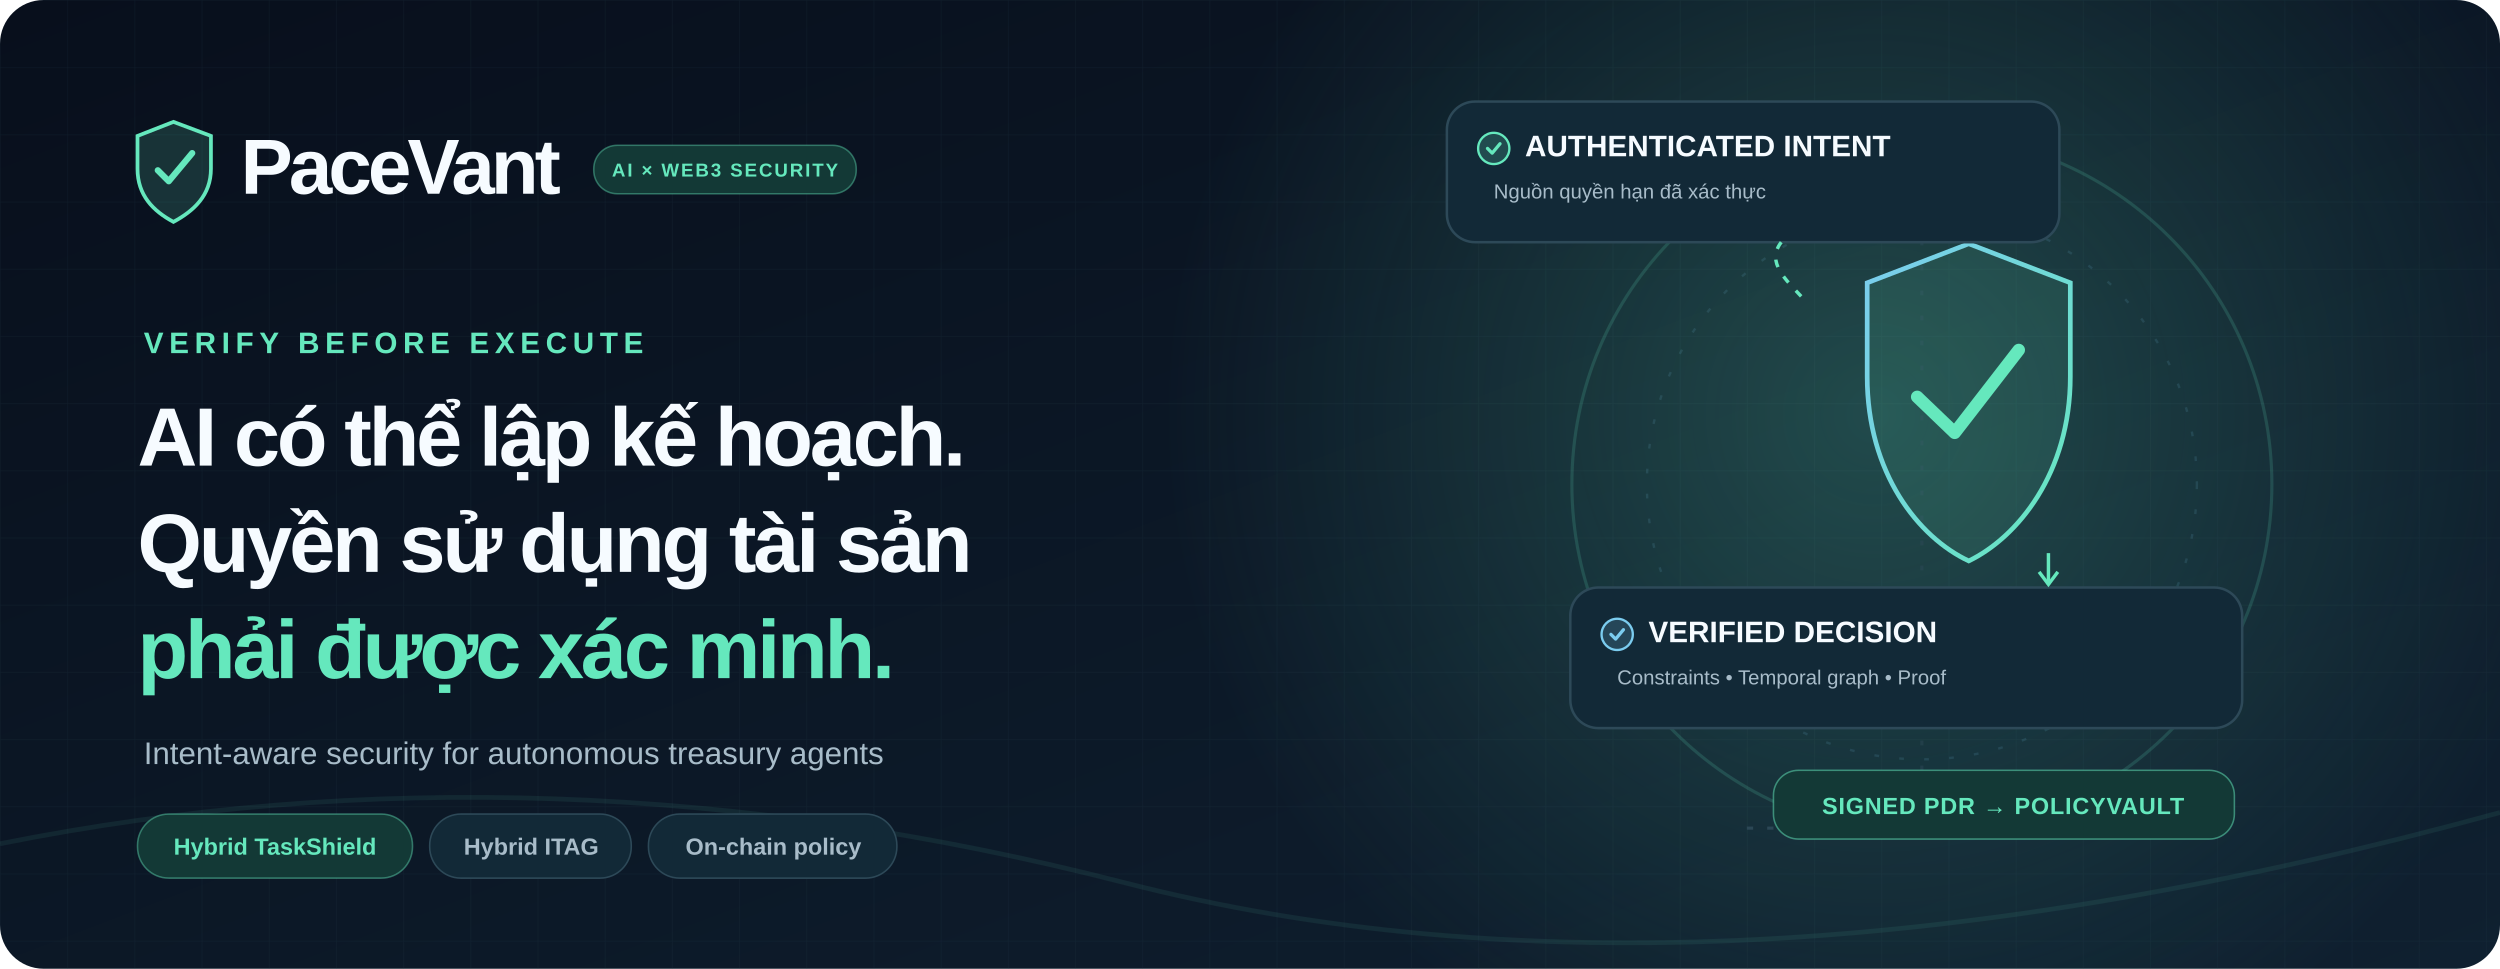
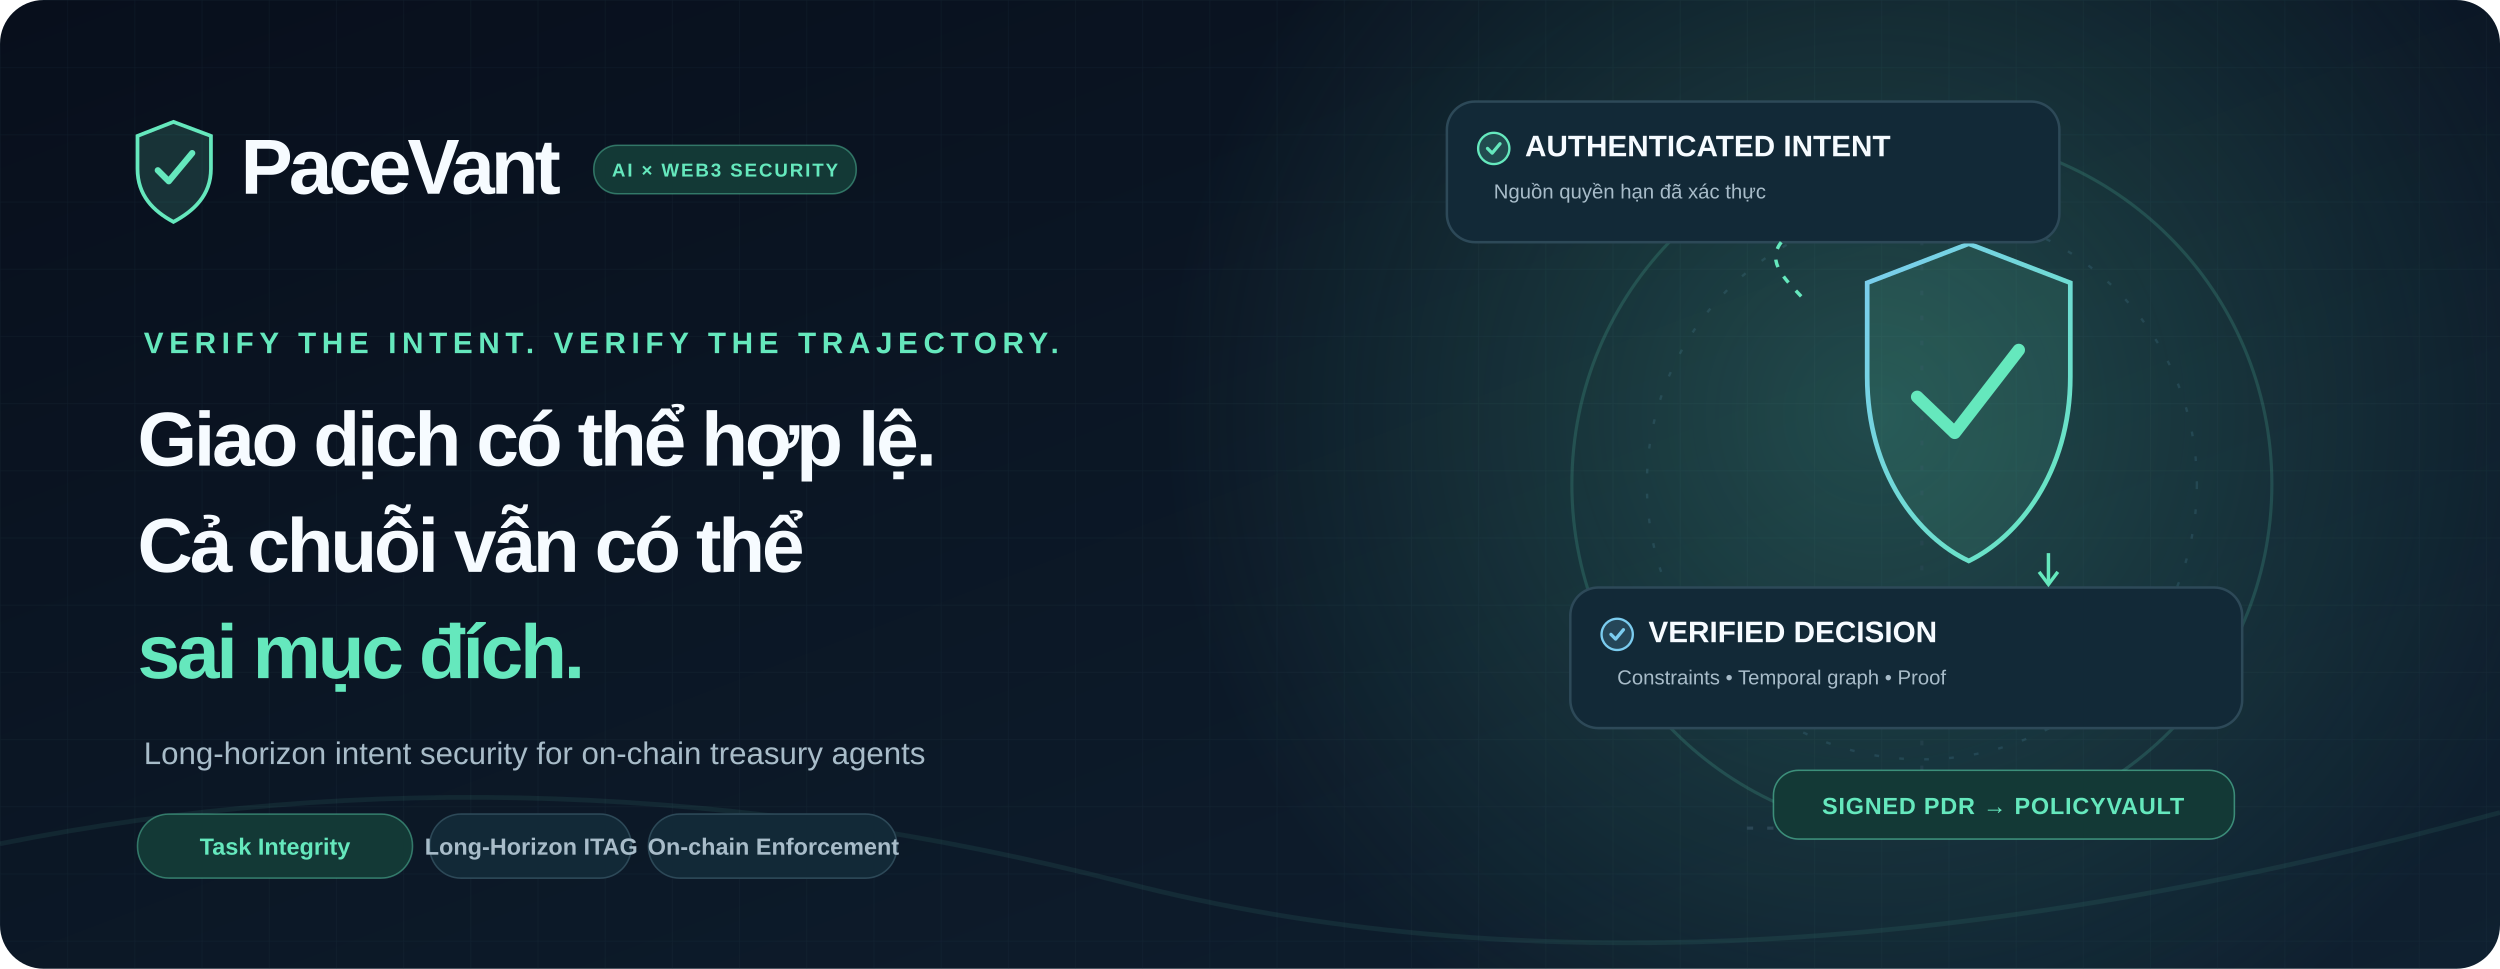
<svg xmlns="http://www.w3.org/2000/svg" viewBox="0 0 1600 620" role="img" aria-label="PaceVant: kiểm chứng ý định trước khi AI Agent được phép thực thi giao dịch">
  <defs>
    <linearGradient id="bg" x1="0" y1="0" x2="1" y2="1">
      <stop offset="0" stop-color="#080F1C" />
      <stop offset="1" stop-color="#0F2030" />
    </linearGradient>
    <radialGradient id="halo">
      <stop offset="0" stop-color="#65E8BD" stop-opacity=".24" />
      <stop offset="1" stop-color="#65E8BD" stop-opacity="0" />
    </radialGradient>
    <linearGradient id="stroke" x1="0" y1="0" x2="1" y2="1">
      <stop offset="0" stop-color="#7BCCEF" />
      <stop offset="1" stop-color="#65E8BD" />
    </linearGradient>
    <pattern id="grid" width="43" height="43" patternUnits="userSpaceOnUse">
      <path d="M43 0H0V43" fill="none" stroke="#2D4958" stroke-width=".75" opacity=".28" />
    </pattern>
  </defs>
  <rect width="1600" height="620" rx="28" fill="url(#bg)" />
  <rect width="1600" height="620" rx="28" fill="url(#grid)" opacity=".66" />
  <circle cx="1200" cy="265" r="460" fill="url(#halo)" />
  <path d="M0 540Q350 470 720 565T1600 520" fill="none" stroke="#65E8BD" stroke-opacity=".08" stroke-width="3" />
  <g transform="translate(88,78)">
    <path d="M23 0L47 9V30C47 47 36 57 23 64C10 57 0 47 0 30V9Z" fill="#65E8BD" fill-opacity=".16" stroke="#65E8BD" stroke-width="2.4" />
    <path d="M13 31l7 7 15 -18" fill="none" stroke="#65E8BD" stroke-linecap="round" stroke-linejoin="round" stroke-width="4" />
    <text x="66" y="46" font-family="Arial,Helvetica,sans-serif" font-size="50" font-weight="800" letter-spacing="-2.5" fill="#F6FBFF">PaceVant</text>
    <rect x="292" y="15" width="168" height="31" rx="15" fill="#133936" stroke="#65E8BD" stroke-opacity=".4" />
    <text x="376" y="35" text-anchor="middle" font-family="Arial,Helvetica,sans-serif" font-size="12" letter-spacing="1.2" font-weight="700" fill="#65E8BD">AI × WEB3 SECURITY</text>
  </g>
-   <text x="92" y="226" font-family="Arial,Helvetica,sans-serif" font-size="19" font-weight="700" letter-spacing="3.6" fill="#65E8BD">VERIFY BEFORE EXECUTE</text>
-   <text x="88" y="298" font-family="Arial,Helvetica,sans-serif" font-size="53" font-weight="800" letter-spacing="-2.0" fill="#F6FBFF">AI có thể lập kế hoạch.</text>
-   <text x="88" y="366" font-family="Arial,Helvetica,sans-serif" font-size="53" font-weight="800" letter-spacing="-2.0" fill="#F6FBFF">Quyền sử dụng tài sản</text>
-   <text x="88" y="434" font-family="Arial,Helvetica,sans-serif" font-size="53" font-weight="800" letter-spacing="-2.0" fill="#65E8BD">phải được xác minh.</text>
-   <text x="92" y="489" font-family="Arial,Helvetica,sans-serif" font-size="20" fill="#A8BCC9">Intent-aware security for autonomous treasury agents</text>
+   <text x="92" y="226" font-family="Arial,Helvetica,sans-serif" font-size="19" font-weight="700" letter-spacing="3.6" fill="#65E8BD">VERIFY THE INTENT. VERIFY THE TRAJECTORY.</text>
+   <text x="88" y="298" font-family="Arial,Helvetica,sans-serif" font-size="49" font-weight="800" letter-spacing="-2.0" fill="#F6FBFF">Giao dịch có thể hợp lệ.</text>
+   <text x="88" y="366" font-family="Arial,Helvetica,sans-serif" font-size="49" font-weight="800" letter-spacing="-2.0" fill="#F6FBFF">Cả chuỗi vẫn có thể</text>
+   <text x="88" y="434" font-family="Arial,Helvetica,sans-serif" font-size="49" font-weight="800" letter-spacing="-2.0" fill="#65E8BD">sai mục đích.</text>
+   <text x="92" y="489" font-family="Arial,Helvetica,sans-serif" font-size="20" fill="#A8BCC9">Long-horizon intent security for on-chain treasury agents</text>
  <rect x="88" y="521" width="176" height="41" rx="20" fill="#133936" stroke="#65E8BD" stroke-opacity=".42" />
-   <text x="176" y="547" text-anchor="middle" font-size="15" font-weight="700" font-family="Arial,Helvetica,sans-serif" fill="#65E8BD">Hybrid TaskShield</text>
+   <text x="176" y="547" text-anchor="middle" font-size="15" font-weight="700" font-family="Arial,Helvetica,sans-serif" fill="#65E8BD">Task Integrity</text>
  <rect x="275" y="521" width="129" height="41" rx="20" fill="#122937" stroke="#2D4958" />
-   <text x="340" y="547" text-anchor="middle" font-size="15" font-weight="700" font-family="Arial,Helvetica,sans-serif" fill="#A8BCC9">Hybrid ITAG</text>
+   <text x="340" y="547" text-anchor="middle" font-size="15" font-weight="700" font-family="Arial,Helvetica,sans-serif" fill="#A8BCC9">Long-Horizon ITAG</text>
  <rect x="415" y="521" width="159" height="41" rx="20" fill="#122937" stroke="#2D4958" />
-   <text x="495" y="547" text-anchor="middle" font-size="15" font-weight="700" font-family="Arial,Helvetica,sans-serif" fill="#A8BCC9">On-chain policy</text>
+   <text x="495" y="547" text-anchor="middle" font-size="15" font-weight="700" font-family="Arial,Helvetica,sans-serif" fill="#A8BCC9">On-chain Enforcement</text>
  <g opacity=".9">
    <path d="M1107 70l196 0" stroke="#2D4958" stroke-width="2" stroke-dasharray="4 9" />
    <path d="M1118 530l200 0" stroke="#2D4958" stroke-width="2" stroke-dasharray="4 9" />
    <path d="M1230 90V522" stroke="#2D4958" stroke-width="2" stroke-dasharray="3 13" opacity=".5" />
    <circle cx="1230" cy="310" r="224" fill="none" stroke="#65E8BD" stroke-opacity=".18" stroke-width="2" />
    <circle cx="1230" cy="310" r="176" fill="none" stroke="#7BCCEF" stroke-opacity=".14" stroke-width="1.5" stroke-dasharray="3 13" />
  </g>
  <path d="M1260 156l65 25v60c0 62-34 103-65 118-32-15-65-56-65-118v-60z" fill="#65E8BD" fill-opacity=".11" stroke="url(#stroke)" stroke-width="3" />
  <path d="M1227 254l24 23 41-53" fill="none" stroke="#65E8BD" stroke-width="8" stroke-linecap="round" stroke-linejoin="round" />
  <rect x="926" y="65" width="392" height="90" rx="18" fill="#122937" stroke="#2D4958" stroke-width="1.6" />
  <circle cx="956" cy="95" r="10" fill="#65E8BD" fill-opacity=".18" stroke="#65E8BD" stroke-width="1.5" />
  <path d="M952 95 l3 3 5 -6" fill="none" stroke="#65E8BD" stroke-width="2.1" stroke-linecap="round" stroke-linejoin="round" />
  <text x="976" y="100" font-family="Arial,Helvetica,sans-serif" font-size="19" font-weight="700" fill="#F6FBFF">AUTHENTICATED INTENT</text>
  <text x="956" y="127" font-family="Arial,Helvetica,sans-serif" font-size="13" fill="#A8BCC9">Nguồn quyền hạn đã xác thực</text>
  <rect x="1005" y="376" width="430" height="90" rx="18" fill="#122937" stroke="#2D4958" stroke-width="1.6" />
  <circle cx="1035" cy="406" r="10" fill="#7BCCEF" fill-opacity=".18" stroke="#7BCCEF" stroke-width="1.5" />
  <path d="M1031 406 l3 3 5 -6" fill="none" stroke="#7BCCEF" stroke-width="2.1" stroke-linecap="round" stroke-linejoin="round" />
  <text x="1055" y="411" font-family="Arial,Helvetica,sans-serif" font-size="19" font-weight="700" fill="#F6FBFF">VERIFIED DECISION</text>
  <text x="1035" y="438" font-family="Arial,Helvetica,sans-serif" font-size="13" fill="#A8BCC9">Constraints  •  Temporal graph  •  Proof</text>
  <path d="M1140 155C1130 168 1143 179 1154 191" stroke="#65E8BD" stroke-width="2.2" fill="none" stroke-dasharray="5 7" />
  <path d="M1311 354v20" stroke="#65E8BD" stroke-width="2.2" fill="none" />
  <path d="M1305 366l6 8 6-8" stroke="#65E8BD" stroke-width="2.2" fill="none" />
  <rect x="1135" y="493" width="295" height="44" rx="16" fill="#133936" stroke="#65E8BD" stroke-opacity=".5" />
  <text x="1282" y="521" text-anchor="middle" font-family="Arial,Helvetica,sans-serif" font-size="15" font-weight="700" letter-spacing=".5" fill="#65E8BD">SIGNED PDR → POLICYVAULT</text>
</svg>
